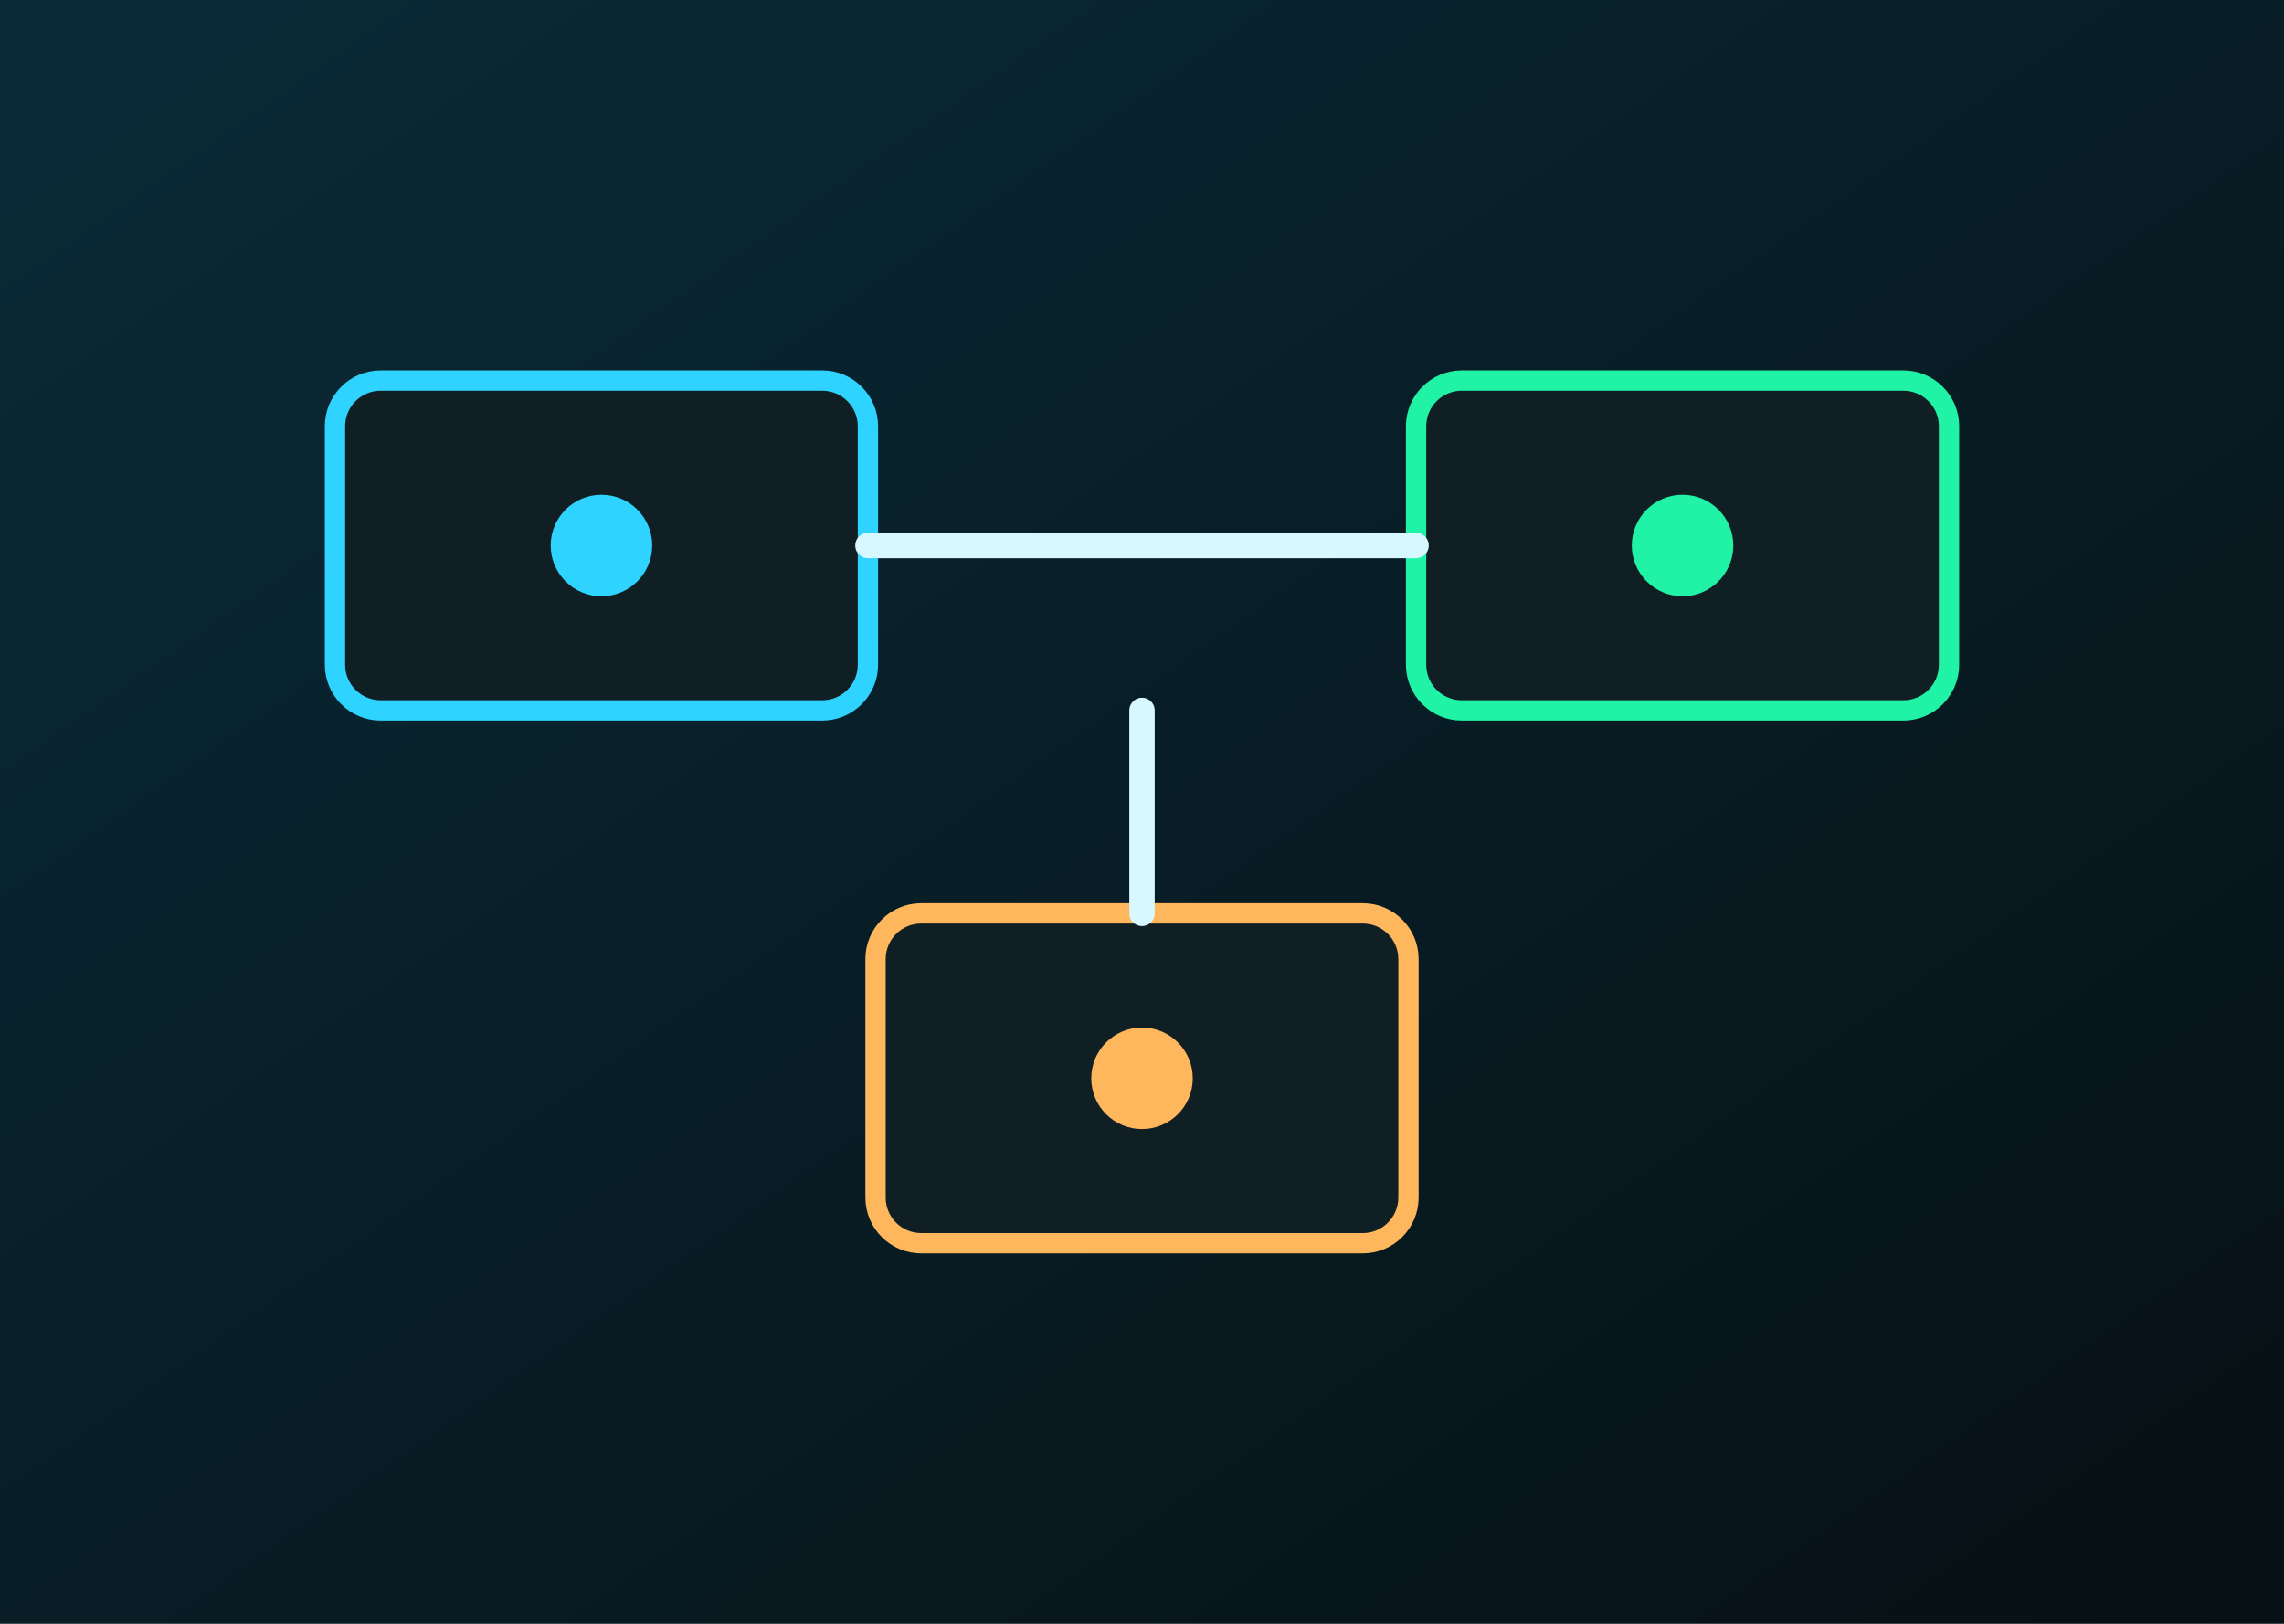
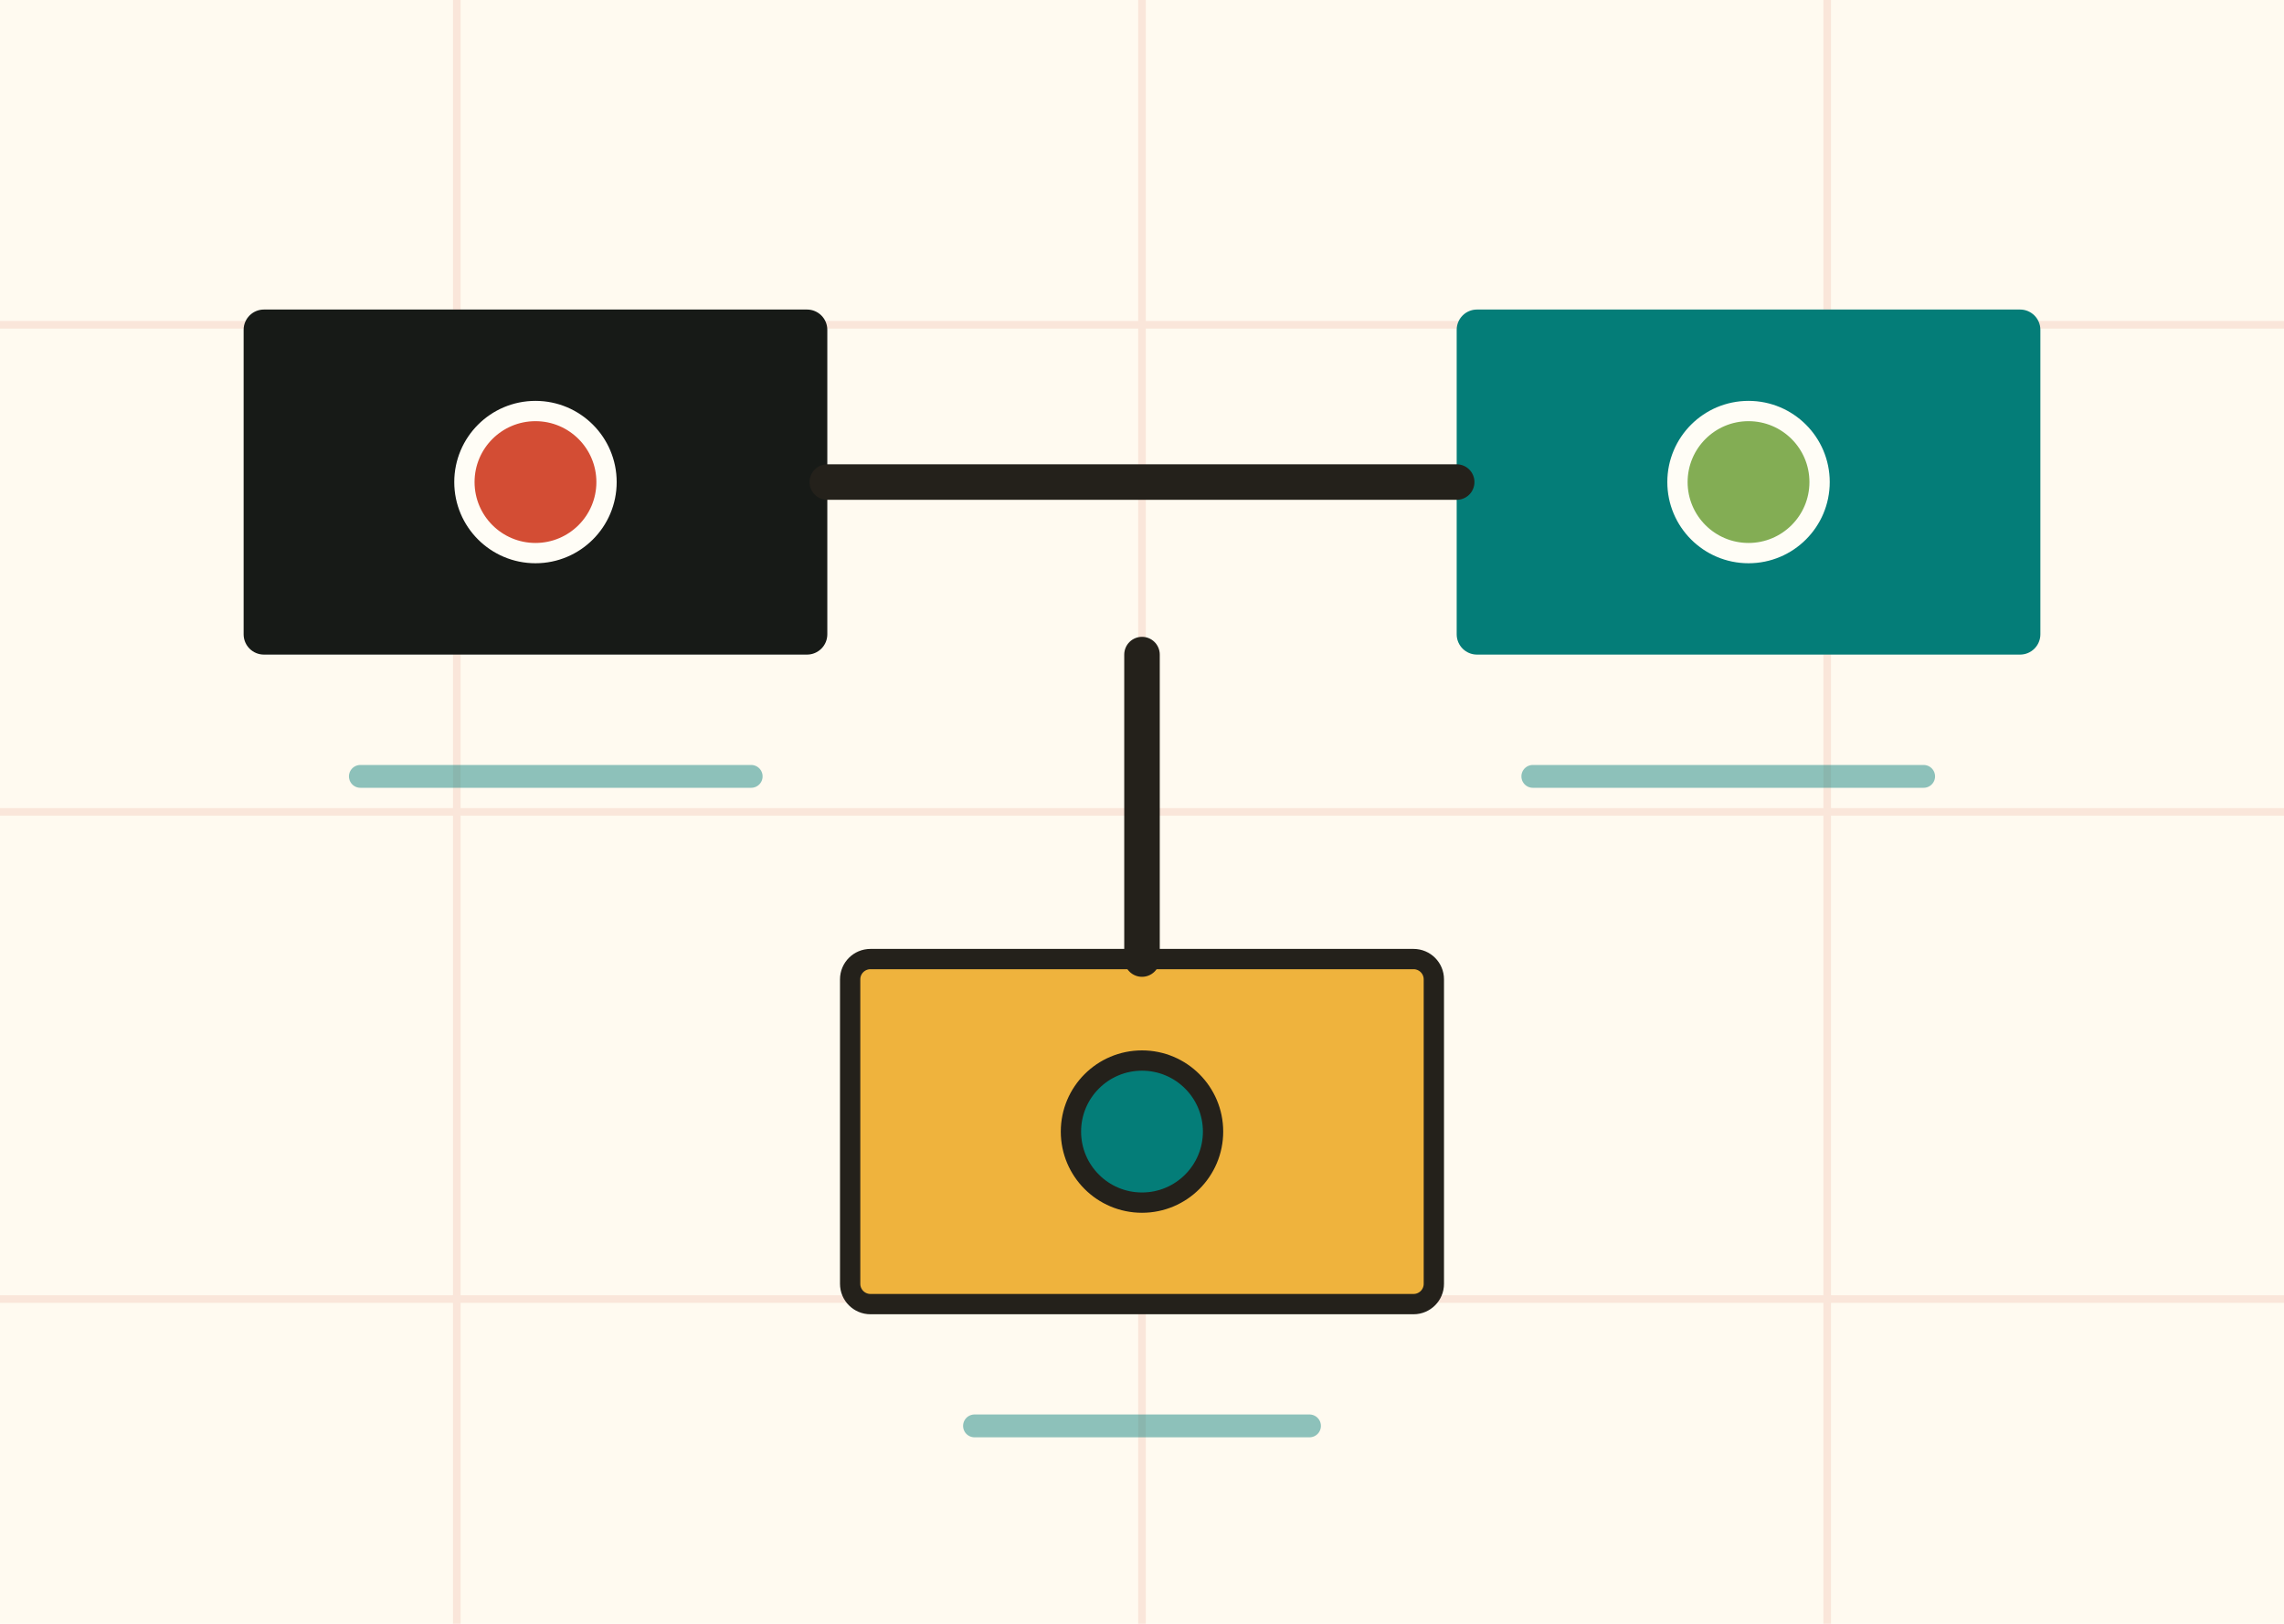
- <svg xmlns="http://www.w3.org/2000/svg" viewBox="0 0 900 640" role="img" aria-label="Systems workflow placeholder">
-   <defs>
-     <linearGradient id="bg" x1="0" y1="0" x2="1" y2="1">
-       <stop offset="0" stop-color="#092b38" />
-       <stop offset="1" stop-color="#071014" />
-     </linearGradient>
-   </defs>
-   <rect width="900" height="640" fill="url(#bg)" />
-   <rect x="132" y="150" width="210" height="130" rx="18" fill="#101f24" stroke="#2ed3ff" stroke-width="8" />
-   <rect x="558" y="150" width="210" height="130" rx="18" fill="#101f24" stroke="#20f2a6" stroke-width="8" />
-   <rect x="345" y="360" width="210" height="130" rx="18" fill="#101f24" stroke="#ffb75e" stroke-width="8" />
-   <path d="M342 215h216M450 280v80" stroke="#d8f8ff" stroke-width="10" stroke-linecap="round" />
-   <circle cx="237" cy="215" r="20" fill="#2ed3ff" />
-   <circle cx="663" cy="215" r="20" fill="#20f2a6" />
-   <circle cx="450" cy="425" r="20" fill="#ffb75e" />
+ <svg xmlns="http://www.w3.org/2000/svg" viewBox="0 0 900 640" role="img" aria-label="Business systems workflow illustration">
+   <rect width="900" height="640" fill="#fffaf0" />
+   <path d="M0 128h900M0 320h900M0 512h900M180 0v640M450 0v640M720 0v640" stroke="#d34d34" stroke-opacity=".12" stroke-width="3" />
+   <rect x="96" y="122" width="230" height="136" rx="8" fill="#171a17" />
+   <rect x="574" y="122" width="230" height="136" rx="8" fill="#047d78" />
+   <rect x="335" y="378" width="230" height="136" rx="8" fill="#efb33d" stroke="#24211b" stroke-width="8" />
+   <path d="M326 190h248M450 258v120" fill="none" stroke="#24211b" stroke-width="14" stroke-linecap="round" />
+   <circle cx="211" cy="190" r="28" fill="#d34d34" stroke="#fffdf6" stroke-width="8" />
+   <circle cx="689" cy="190" r="28" fill="#83ad54" stroke="#fffdf6" stroke-width="8" />
+   <circle cx="450" cy="446" r="28" fill="#047d78" stroke="#24211b" stroke-width="8" />
+   <path d="M142 306h154M604 306h154M384 562h132" stroke="#047d78" stroke-opacity=".45" stroke-width="9" stroke-linecap="round" />
</svg>
